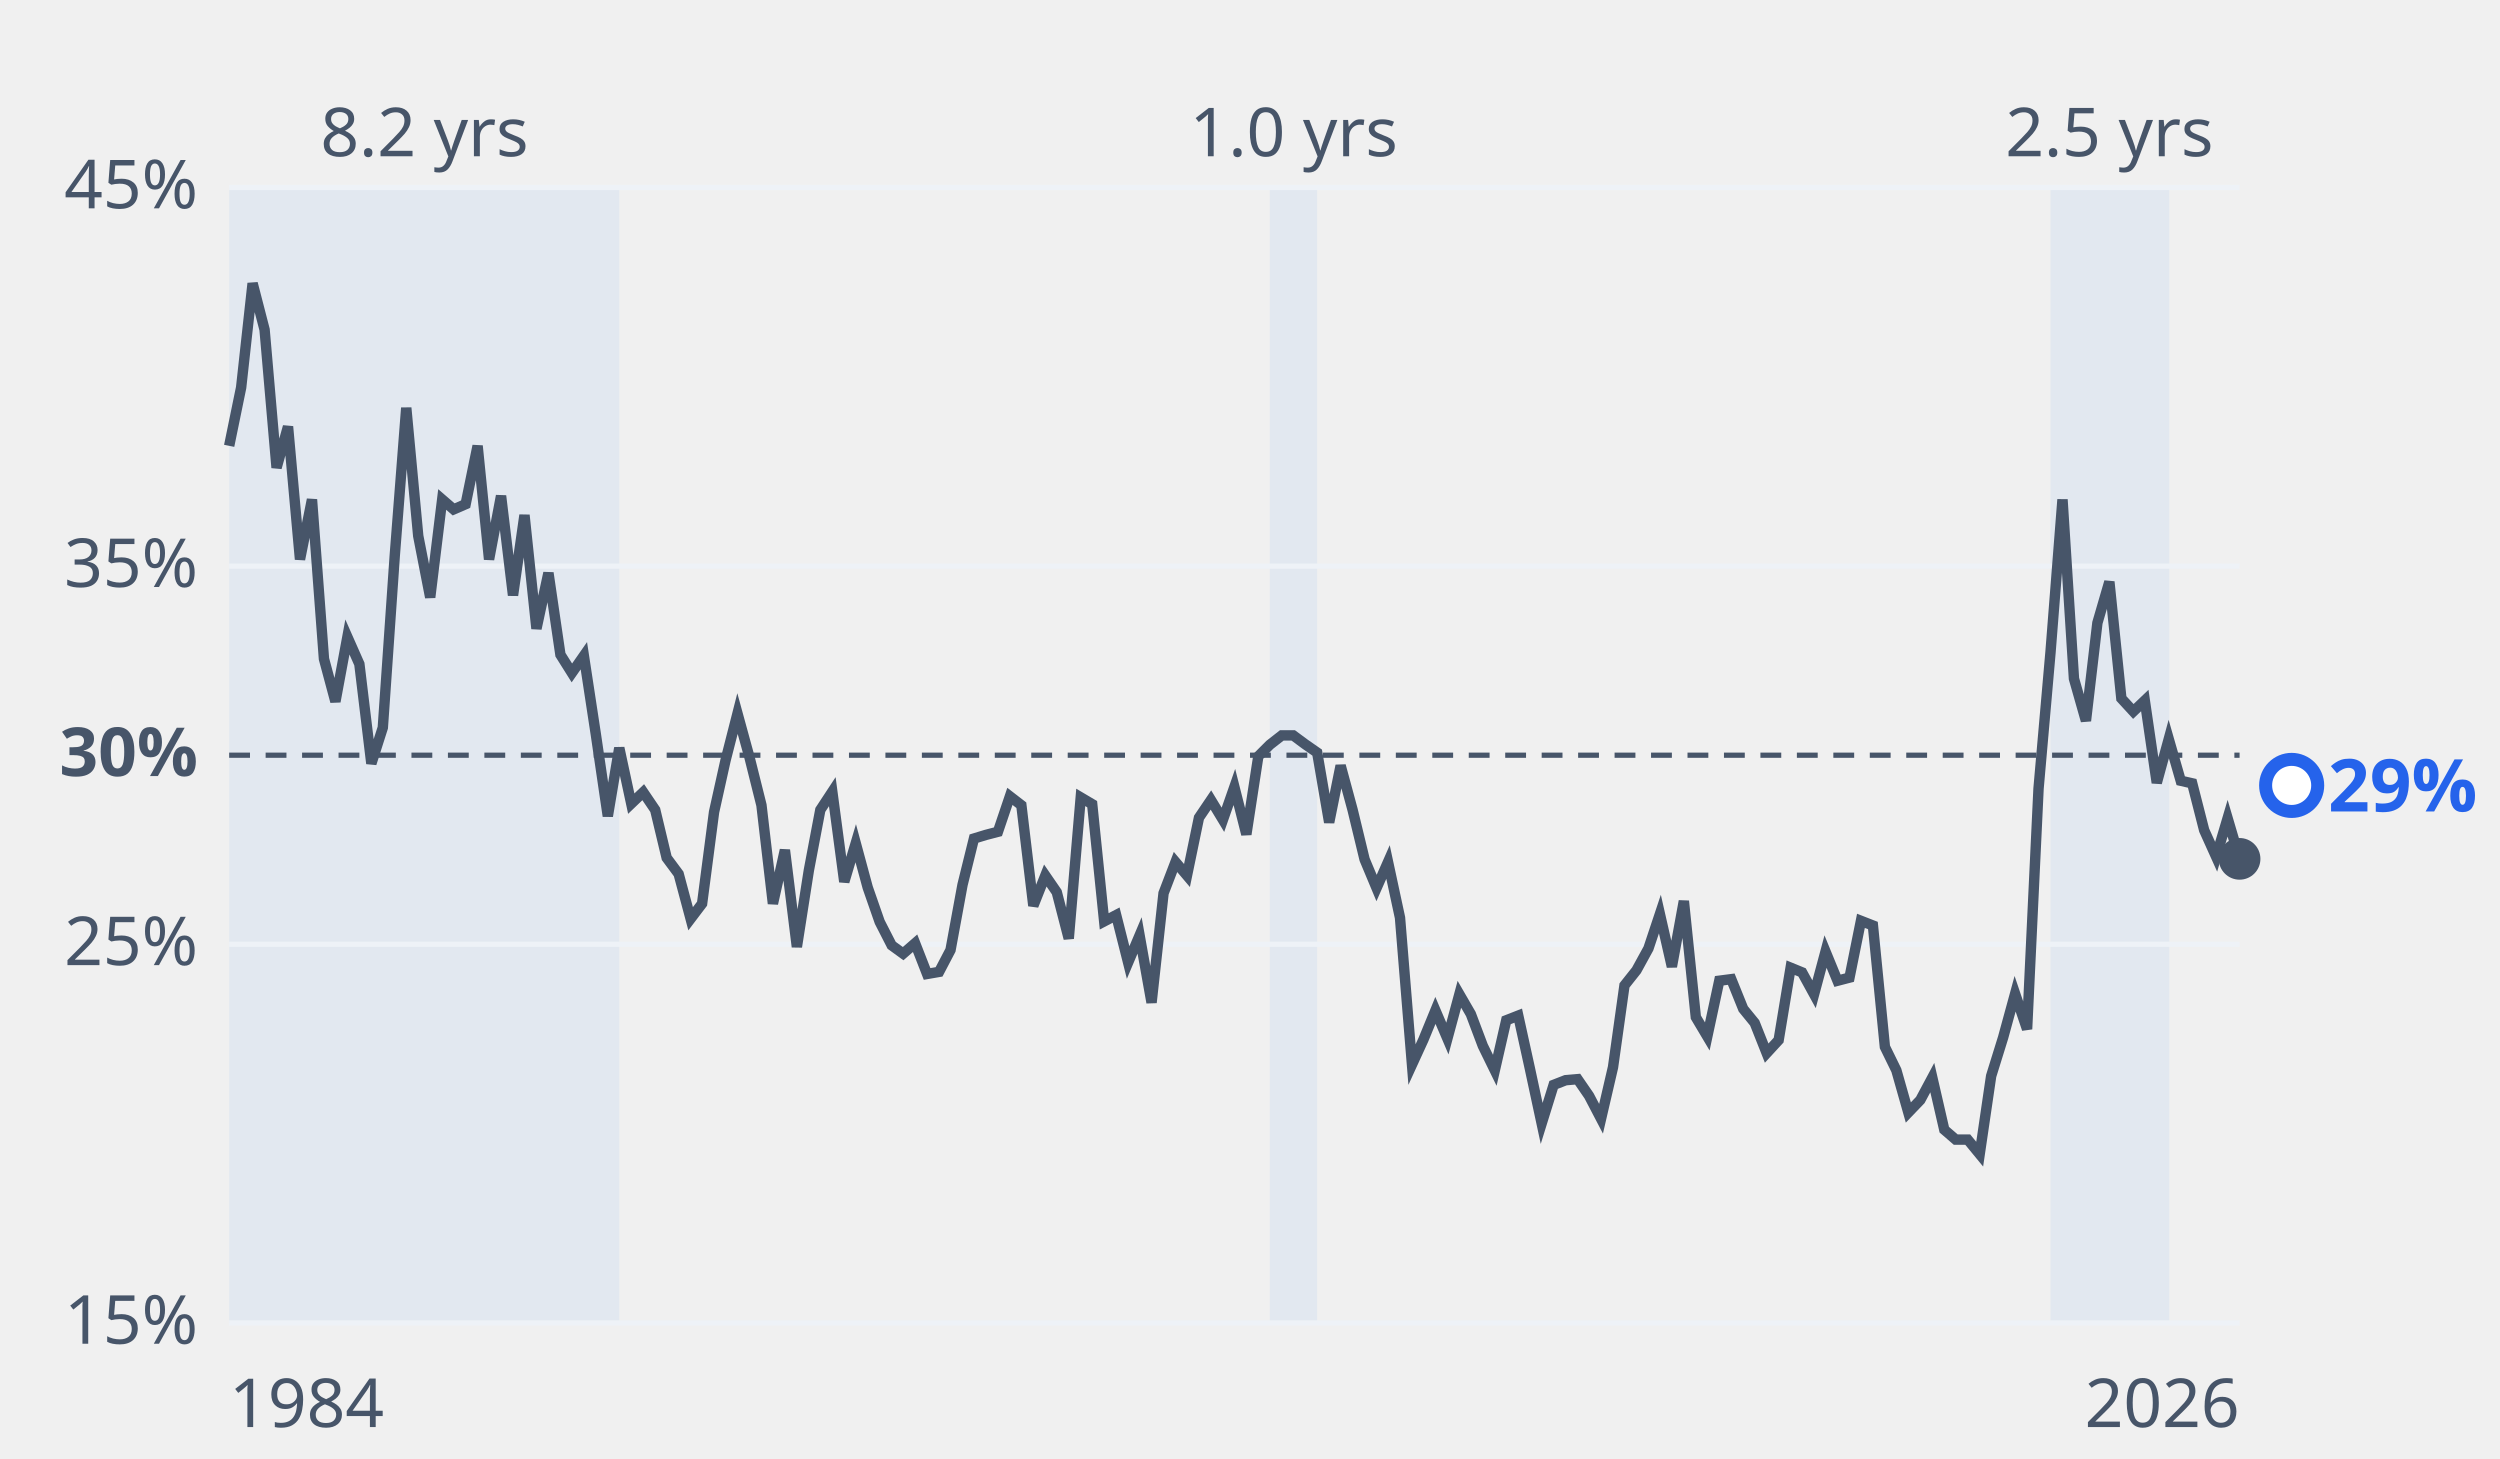
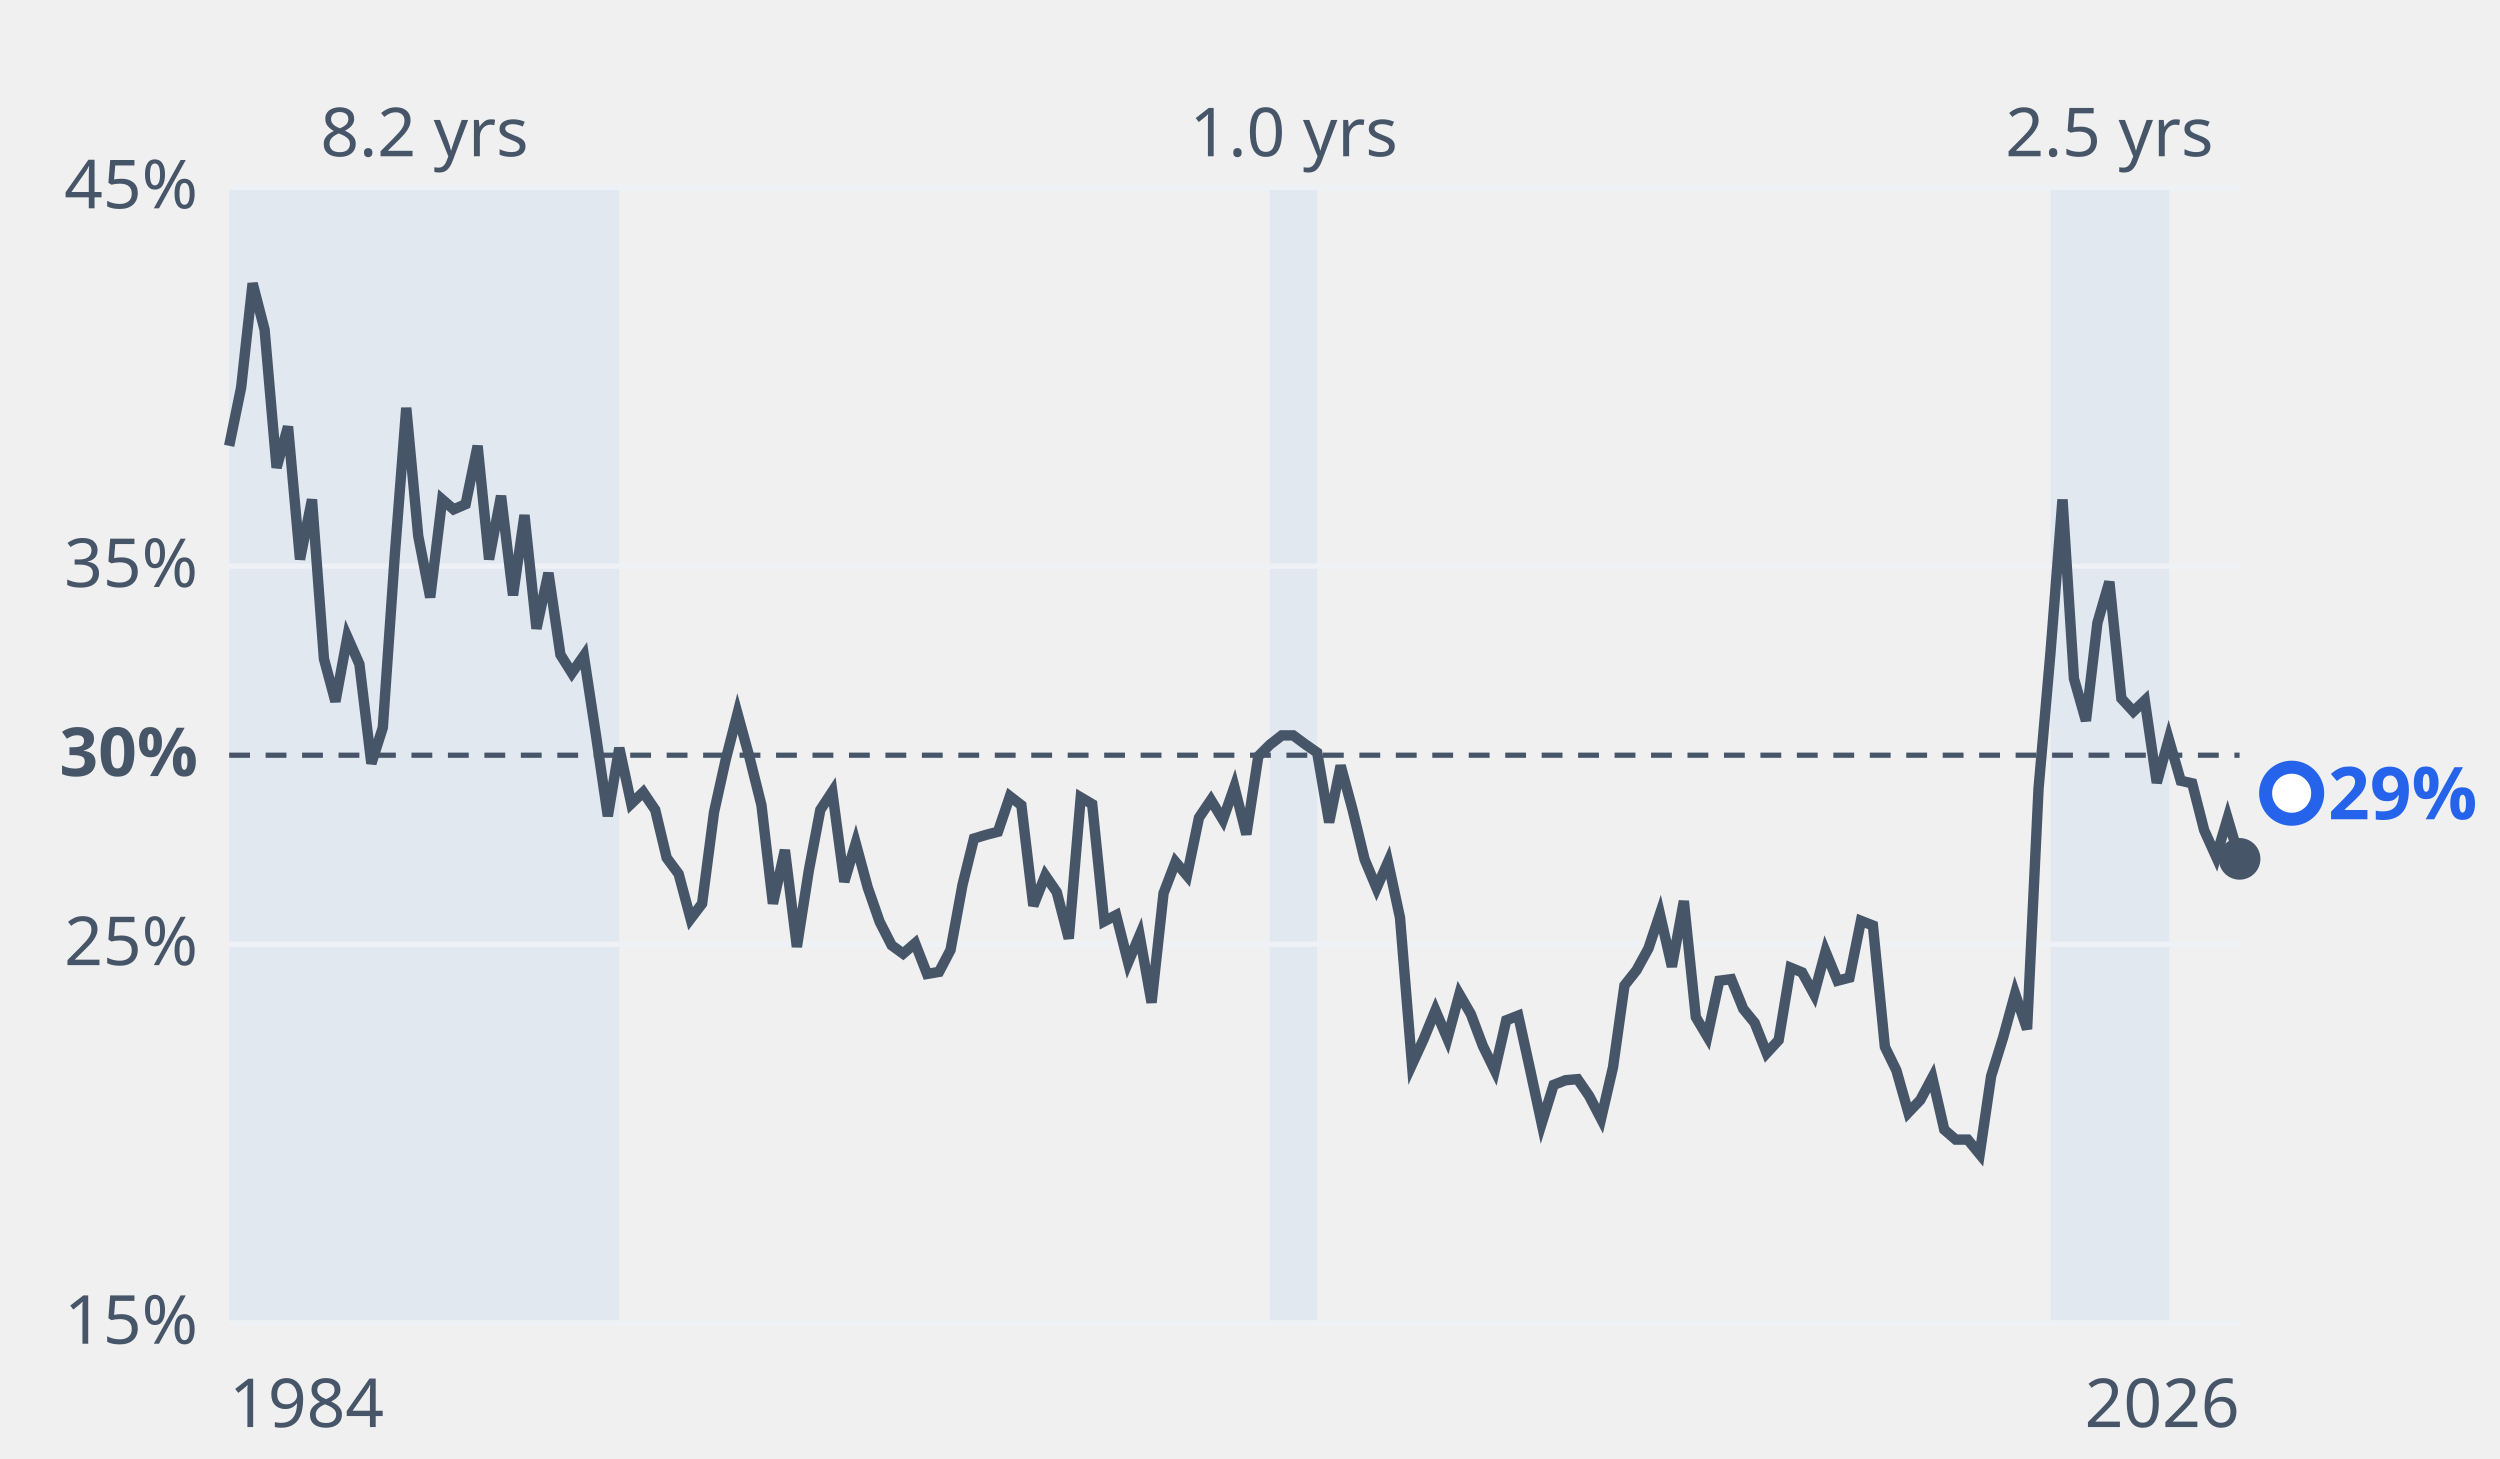
<svg xmlns="http://www.w3.org/2000/svg" viewBox="0 0 480 280" width="480" height="280" style="width:100%;max-width:560px;height:auto" role="img" font-family="system-ui,sans-serif" font-size="16">
  <rect x="44.0" y="36.0" width="74.9" height="218.0" fill="#e2e8f0" />
  <text x="81.5" y="30.0" text-anchor="middle" fill="#475569" font-size="13">8.2 yrs</text>
  <rect x="243.8" y="36.0" width="9.1" height="218.0" fill="#e2e8f0" />
  <text x="248.4" y="30.0" text-anchor="middle" fill="#475569" font-size="13">1.0 yrs</text>
  <rect x="393.7" y="36.0" width="22.8" height="218.0" fill="#e2e8f0" />
  <text x="405.0" y="30.0" text-anchor="middle" fill="#475569" font-size="13">2.5 yrs</text>
  <line x1="44" x2="430" y1="254.0" y2="254.0" stroke="#eef2f7" />
  <text x="38" y="258.0" text-anchor="end" fill="#475569" font-size="13">15%</text>
  <line x1="44" x2="430" y1="181.3" y2="181.3" stroke="#eef2f7" />
  <text x="38" y="185.3" text-anchor="end" fill="#475569" font-size="13">25%</text>
  <line x1="44" x2="430" y1="108.7" y2="108.7" stroke="#eef2f7" />
  <text x="38" y="112.7" text-anchor="end" fill="#475569" font-size="13">35%</text>
  <line x1="44" x2="430" y1="36.0" y2="36.0" stroke="#eef2f7" />
  <text x="38" y="40.0" text-anchor="end" fill="#475569" font-size="13">45%</text>
  <line x1="44" x2="430" y1="145.0" y2="145.0" stroke="#475569" stroke-dasharray="4 3" />
  <polyline points="44.0,85.6 46.3,74.4 48.5,54.4 50.8,63.3 53.1,89.8 55.3,81.9 57.6,107.4 59.9,95.9 62.2,126.5 64.4,134.7 66.7,122.3 69.0,127.5 71.3,146.6 73.5,139.7 75.8,106.6 78.0,78.3 80.3,102.9 82.6,114.7 84.9,95.9 87.1,97.8 89.4,96.8 91.7,85.6 93.9,107.4 96.2,95.2 98.5,114.3 100.7,98.9 103.0,120.7 105.3,110.0 107.6,125.7 109.8,129.2 112.1,125.9 114.4,141.0 116.7,156.7 118.9,143.6 121.2,154.3 123.5,152.1 125.8,155.5 128.0,164.7 130.3,167.8 132.6,176.4 134.8,173.5 137.1,155.9 139.3,146.0 141.6,137.0 143.9,145.4 146.2,154.6 148.4,173.5 150.7,163.2 153.0,181.8 155.3,167.1 157.5,155.5 159.8,152.0 162.1,169.3 164.3,161.9 166.6,170.4 168.9,177.0 171.2,181.5 173.4,183.1 175.7,181.1 178.0,187.0 180.3,186.6 182.5,182.4 184.8,169.9 187.0,161.0 189.3,160.3 191.6,159.7 193.9,152.9 196.1,154.6 198.4,173.9 200.7,168.1 202.9,171.3 205.2,180.2 207.5,153.1 209.7,154.4 212.0,176.9 214.3,175.7 216.6,184.8 218.8,179.6 221.1,192.5 223.4,171.5 225.7,165.5 227.9,168.1 230.2,157.0 232.5,153.6 234.8,157.4 237.0,151.1 239.3,160.2 241.6,145.2 243.8,143.0 246.1,141.2 248.3,141.2 250.6,142.9 252.9,144.5 255.2,157.9 257.4,147.0 259.7,155.5 262.0,165.0 264.3,170.5 266.5,165.5 268.8,176.2 271.1,204.4 273.3,199.6 275.6,194.0 277.9,199.4 280.2,190.9 282.4,194.7 284.7,200.8 287.0,205.5 289.2,195.9 291.5,195.0 293.7,205.0 296.0,215.7 298.3,208.3 300.6,207.4 302.9,207.2 305.1,210.4 307.4,214.8 309.7,204.9 311.9,189.2 314.2,186.3 316.5,182.1 318.7,175.5 321.0,185.6 323.3,173.0 325.6,195.3 327.8,199.0 330.1,188.3 332.4,188.0 334.7,193.7 336.9,196.4 339.2,202.2 341.5,199.7 343.8,185.8 346.0,186.7 348.3,190.9 350.5,182.7 352.8,188.3 355.1,187.7 357.3,176.8 359.6,177.7 361.9,201.0 364.1,205.5 366.4,213.6 368.7,211.2 371.0,206.9 373.3,216.9 375.5,218.8 377.8,218.8 380.1,221.6 382.3,206.6 384.6,199.2 386.9,190.8 389.2,197.6 391.4,151.4 393.7,125.2 396.0,95.9 398.2,130.3 400.5,138.4 402.7,119.6 405.0,111.7 407.3,134.1 409.6,136.6 411.8,134.5 414.1,150.3 416.4,141.9 418.7,149.9 420.9,150.4 423.2,159.4 425.5,164.5 427.7,157.1 430.0,164.9" fill="none" stroke="#475569" stroke-width="2" />
  <text x="38" y="149.0" text-anchor="end" fill="#475569" font-size="13" font-weight="600">30%</text>
  <circle cx="430.0" cy="164.9" r="4" fill="#475569" />
-   <circle cx="440.0" cy="150.8" r="5" fill="#fff" stroke="#2563eb" stroke-width="2.5" />
-   <text x="447.0" y="155.8" fill="#2563eb" font-weight="600" font-size="14">29%</text>
+   <circle cx="440.0" cy="152.3" r="5" fill="#fff" stroke="#2563eb" stroke-width="2.5" />
+   <text x="447.0" y="157.3" fill="#2563eb" font-weight="600" font-size="14">29%</text>
  <text x="44" y="274" fill="#475569" font-size="13">1984</text>
  <text x="430.0" y="274" text-anchor="end" fill="#475569" font-size="13">2026</text>
</svg>
